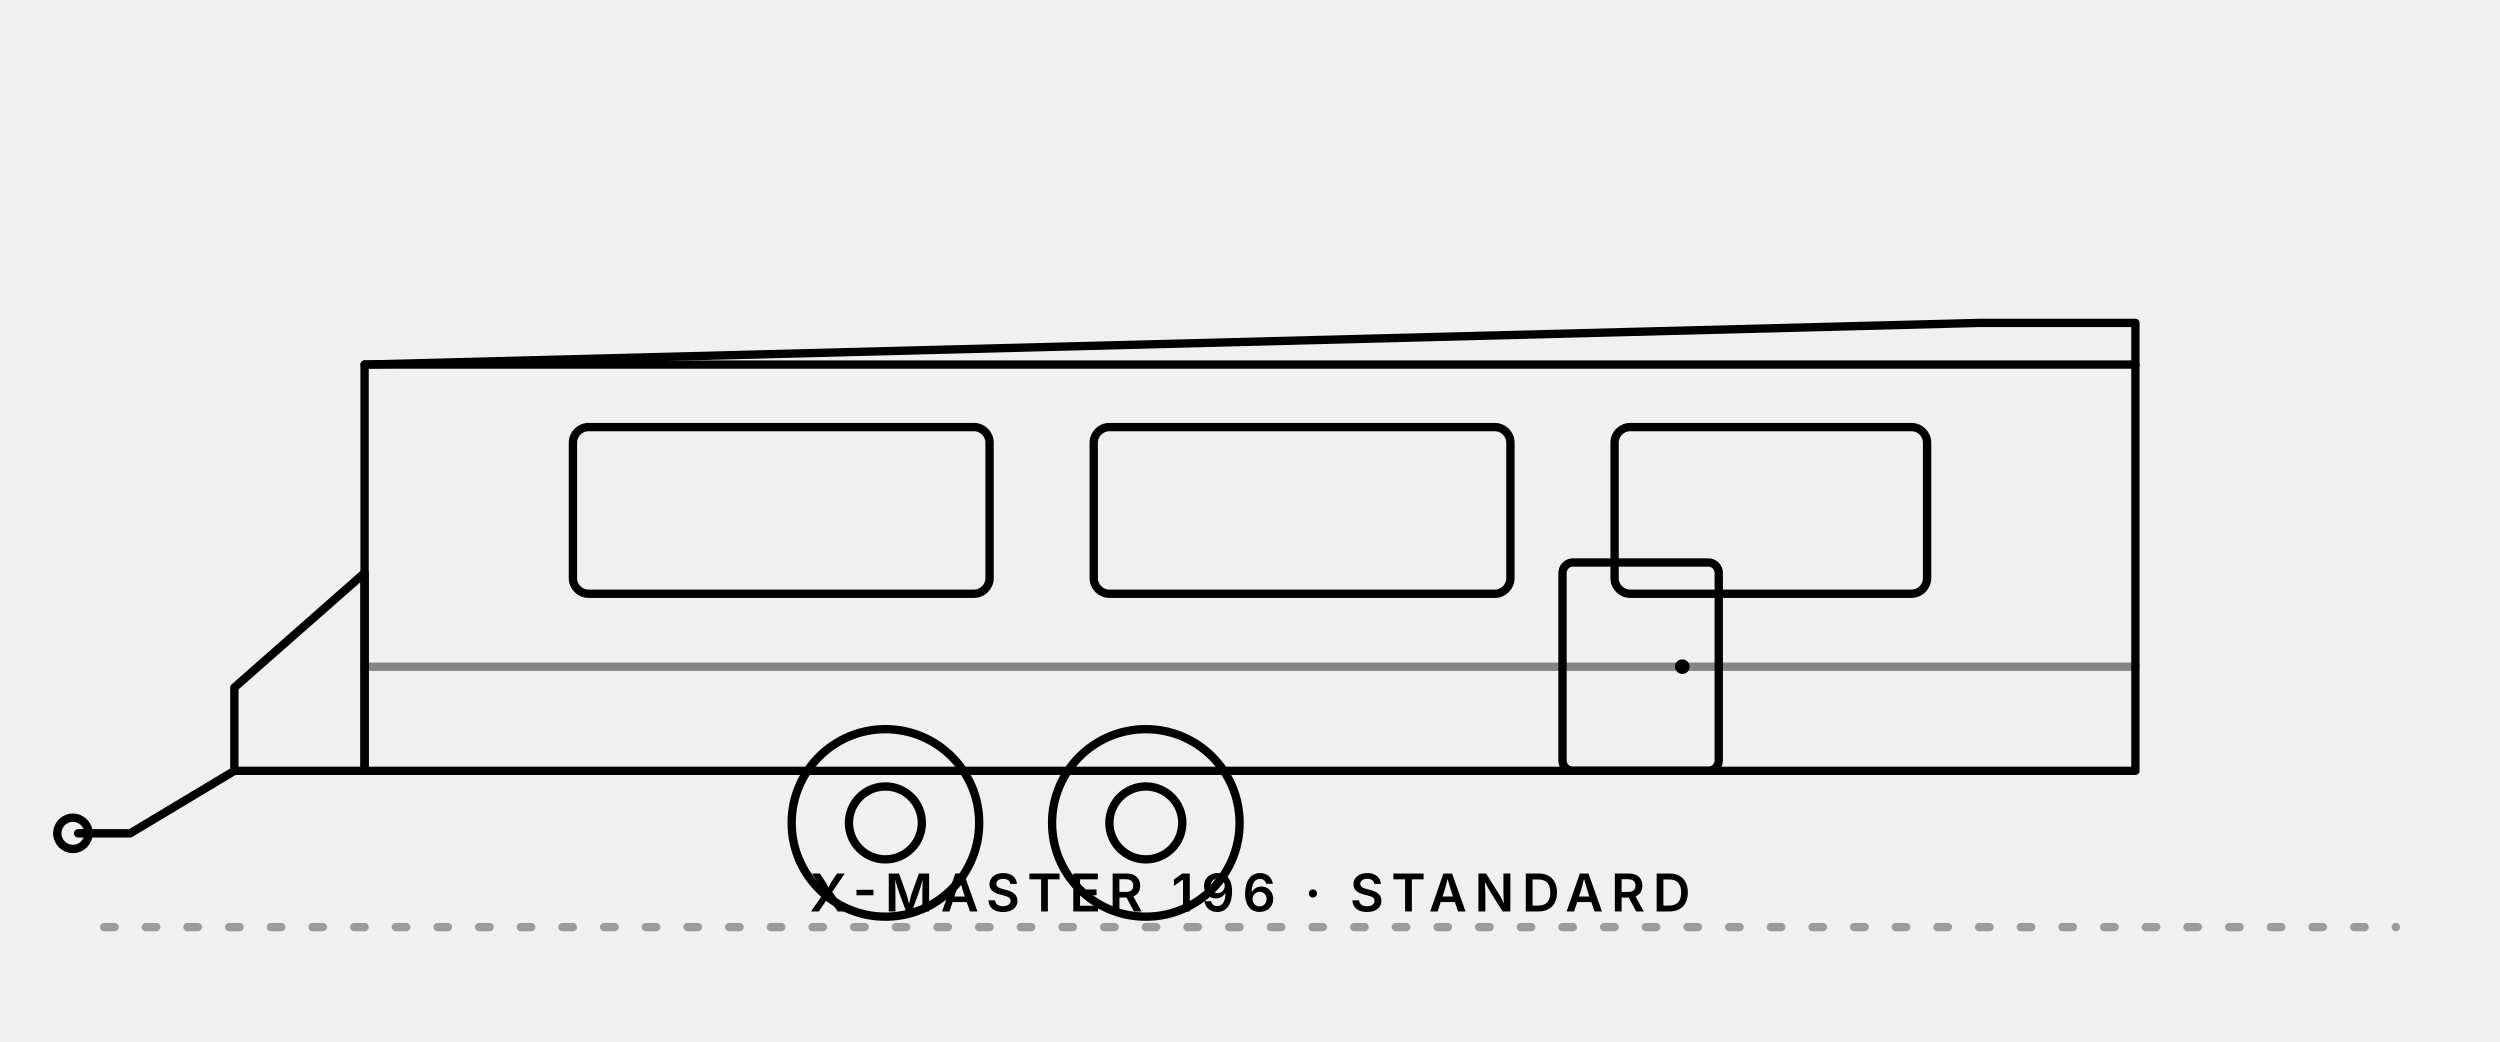
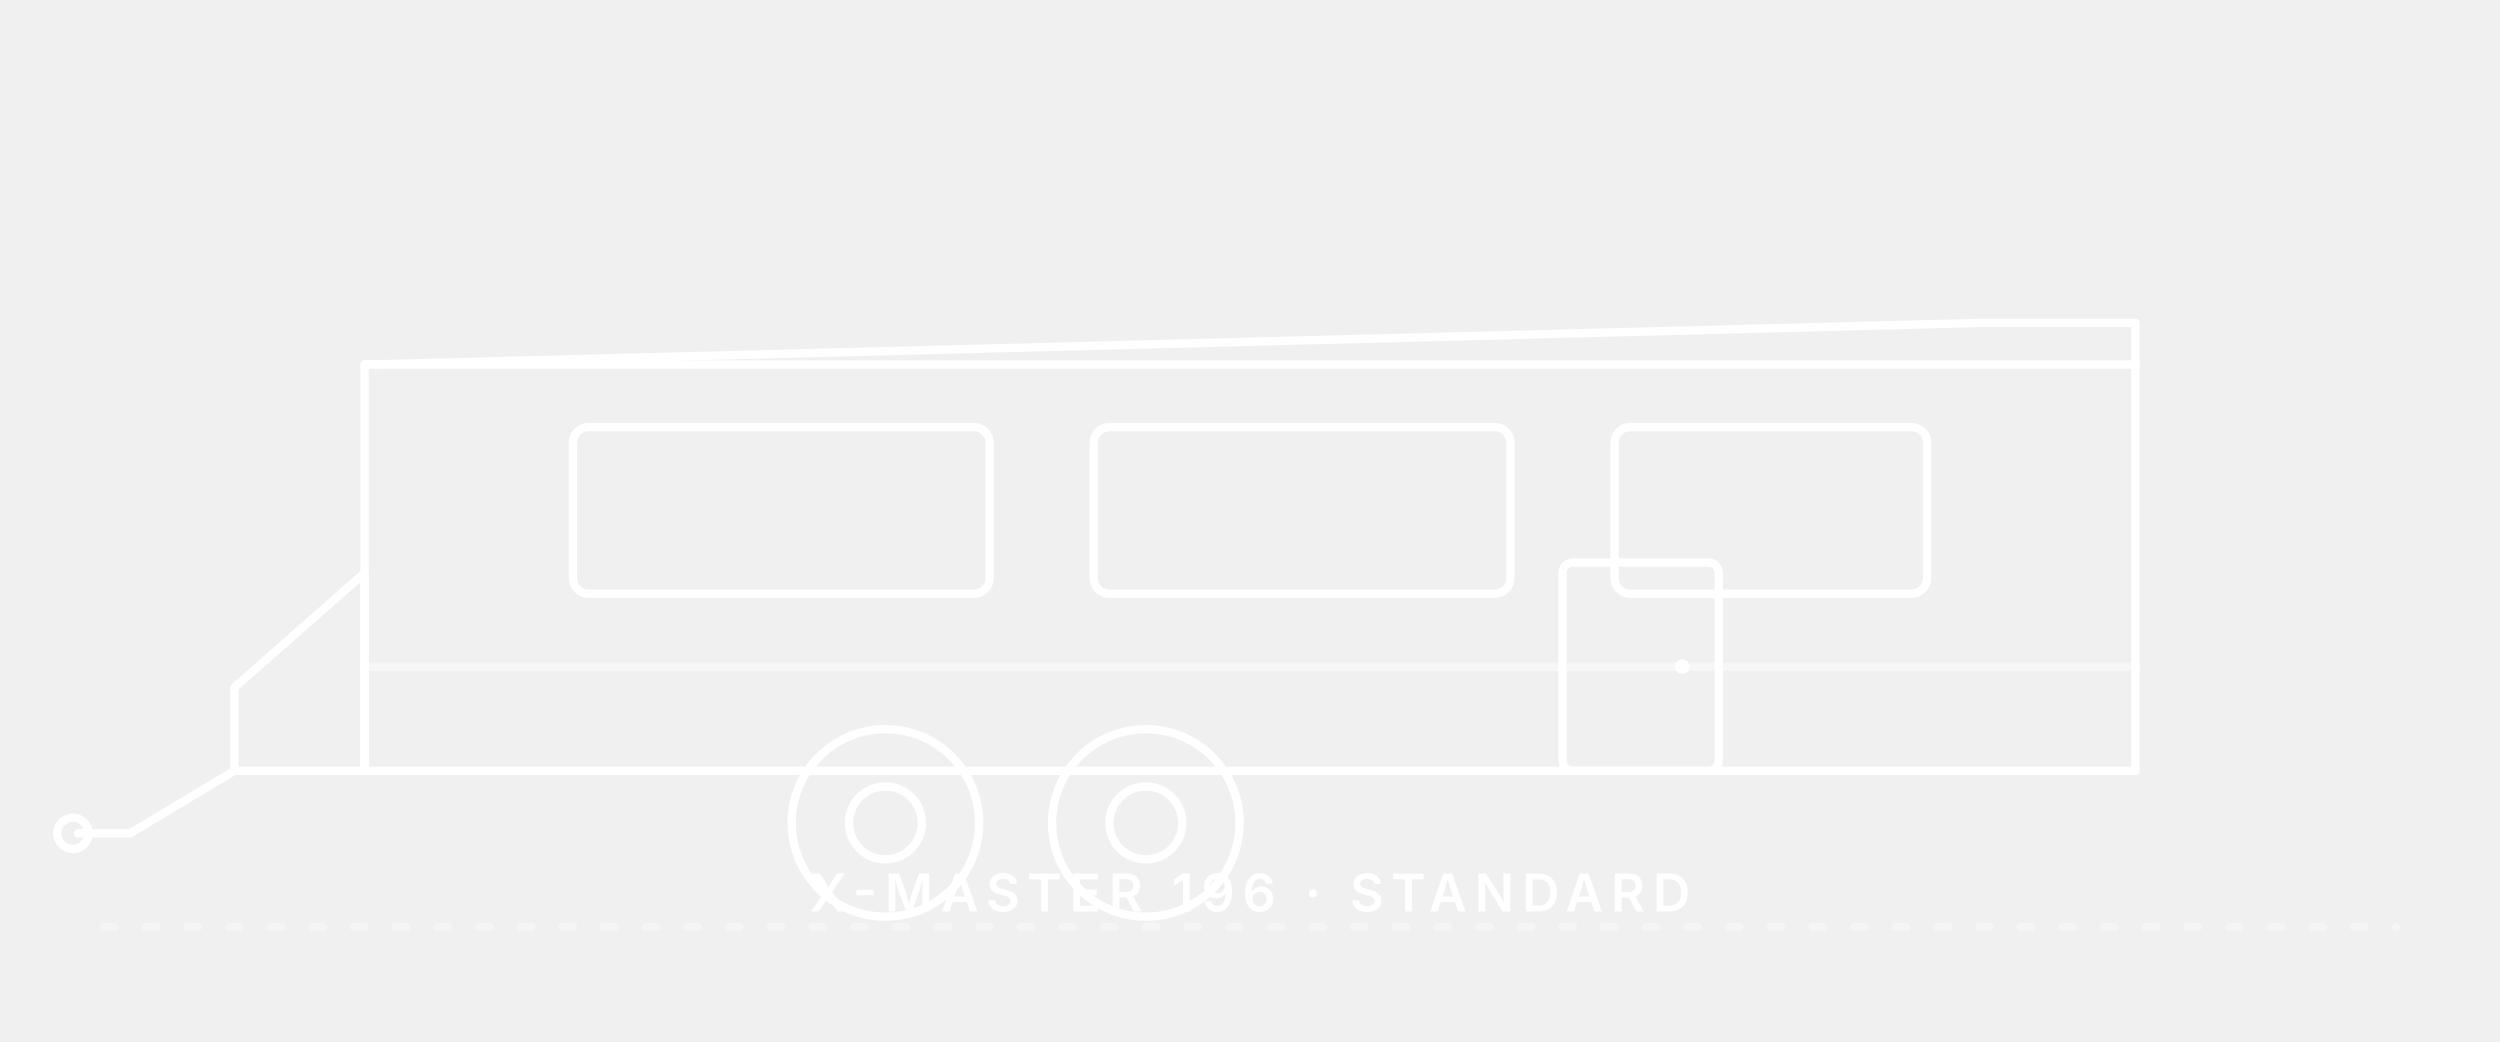
- <svg xmlns="http://www.w3.org/2000/svg" viewBox="0 0 480 200" fill="none" stroke="currentColor" stroke-width="1.6" stroke-linecap="round" stroke-linejoin="round" aria-hidden="true">
+ <svg xmlns="http://www.w3.org/2000/svg" viewBox="0 0 480 200" fill="none" stroke="#FFFFFF" stroke-width="1.6" stroke-linecap="round" stroke-linejoin="round" aria-hidden="true">
  <line x1="20" y1="178" x2="460" y2="178" stroke-dasharray="2 6" opacity="0.35" />
  <path d="M70 148 L70 70 L380 62 L410 62 L410 148 Z" />
  <path d="M70 148 L70 110 L45 132 L45 148 Z" />
  <line x1="70" y1="70" x2="410" y2="70" />
  <rect x="110" y="82" width="80" height="32" rx="3" />
  <rect x="210" y="82" width="80" height="32" rx="3" />
  <rect x="310" y="82" width="60" height="32" rx="3" />
  <rect x="300" y="108" width="30" height="40" rx="2" />
-   <circle cx="323" cy="128" r="1.4" fill="currentColor" stroke="none" />
+   <circle cx="323" cy="128" r="1.4" fill="#FFFFFF" stroke="none" />
  <line x1="70" y1="128" x2="410" y2="128" opacity="0.45" />
  <circle cx="170" cy="158" r="18" />
  <circle cx="170" cy="158" r="7" />
  <circle cx="220" cy="158" r="18" />
  <circle cx="220" cy="158" r="7" />
  <path d="M45 148 L25 160 L15 160" />
  <circle cx="14" cy="160" r="3" />
-   <text x="240" y="175" font-family="Inter, system-ui, sans-serif" font-size="10" font-weight="600" letter-spacing="0.15em" fill="currentColor" stroke="none" text-anchor="middle">X-MASTER 196 · STANDARD</text>
+   <text x="240" y="175" font-family="Inter, system-ui, sans-serif" font-size="10" font-weight="600" letter-spacing="0.15em" fill="#FFFFFF" stroke="none" text-anchor="middle">X-MASTER 196 · STANDARD</text>
</svg>
